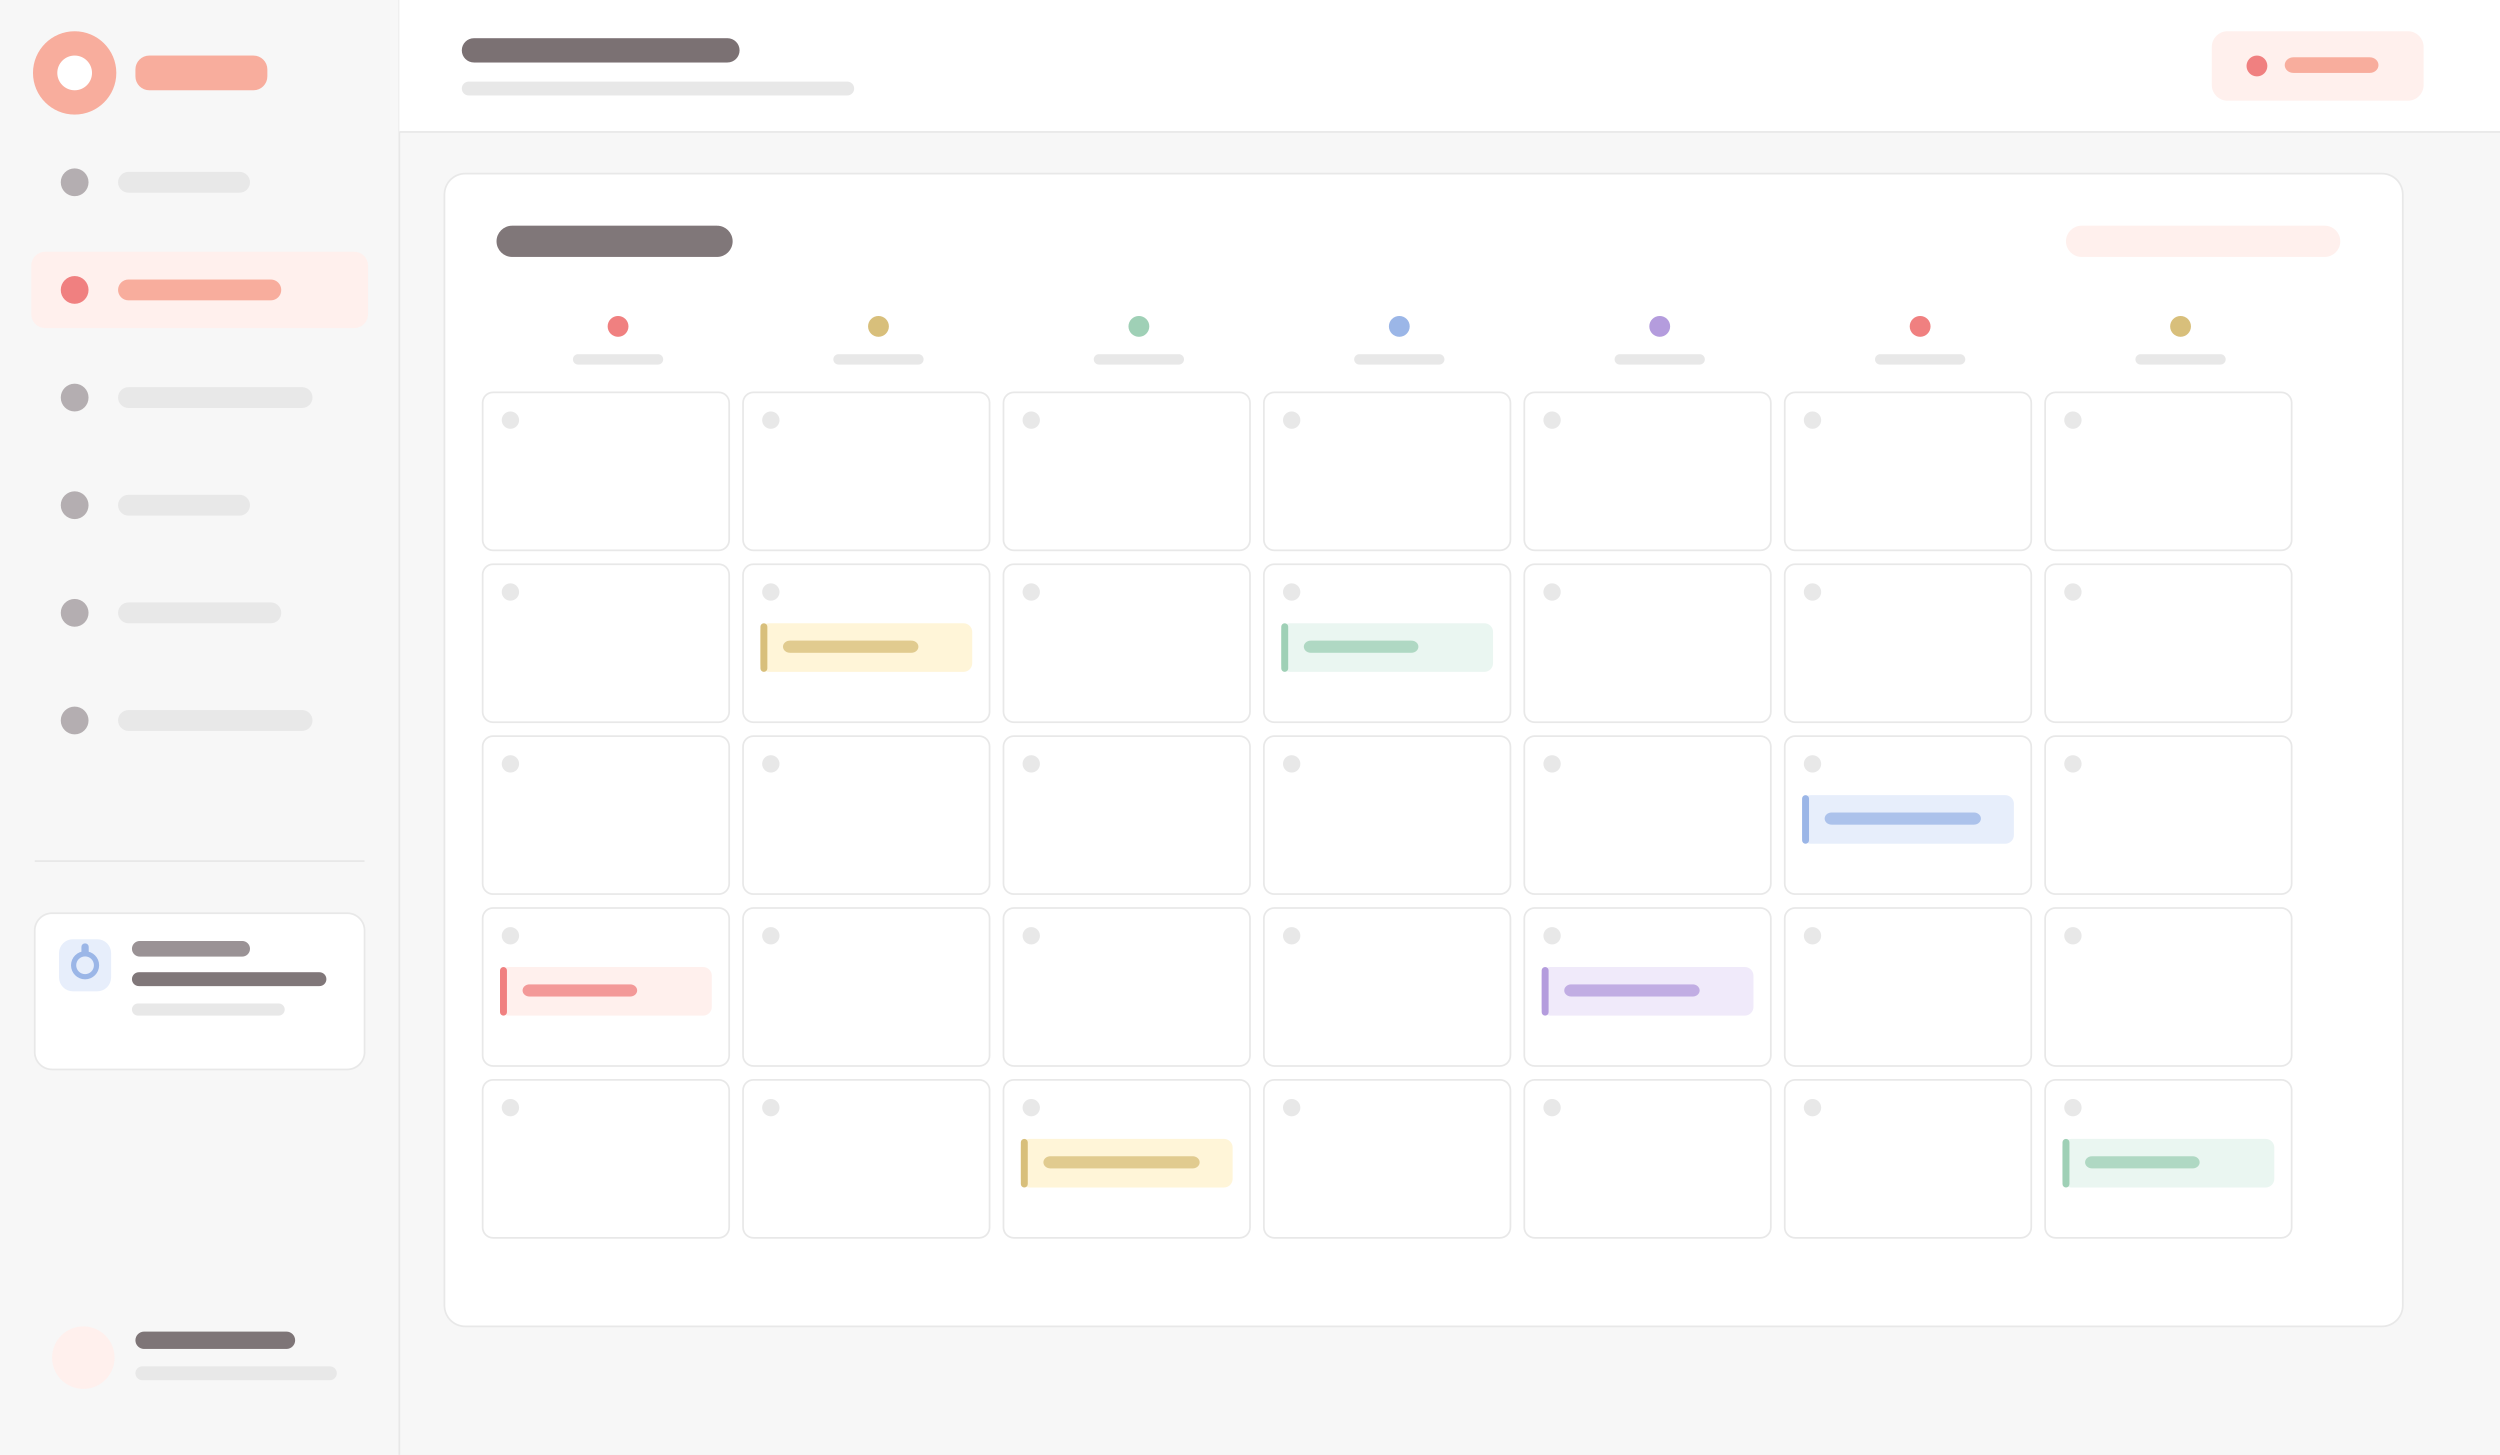
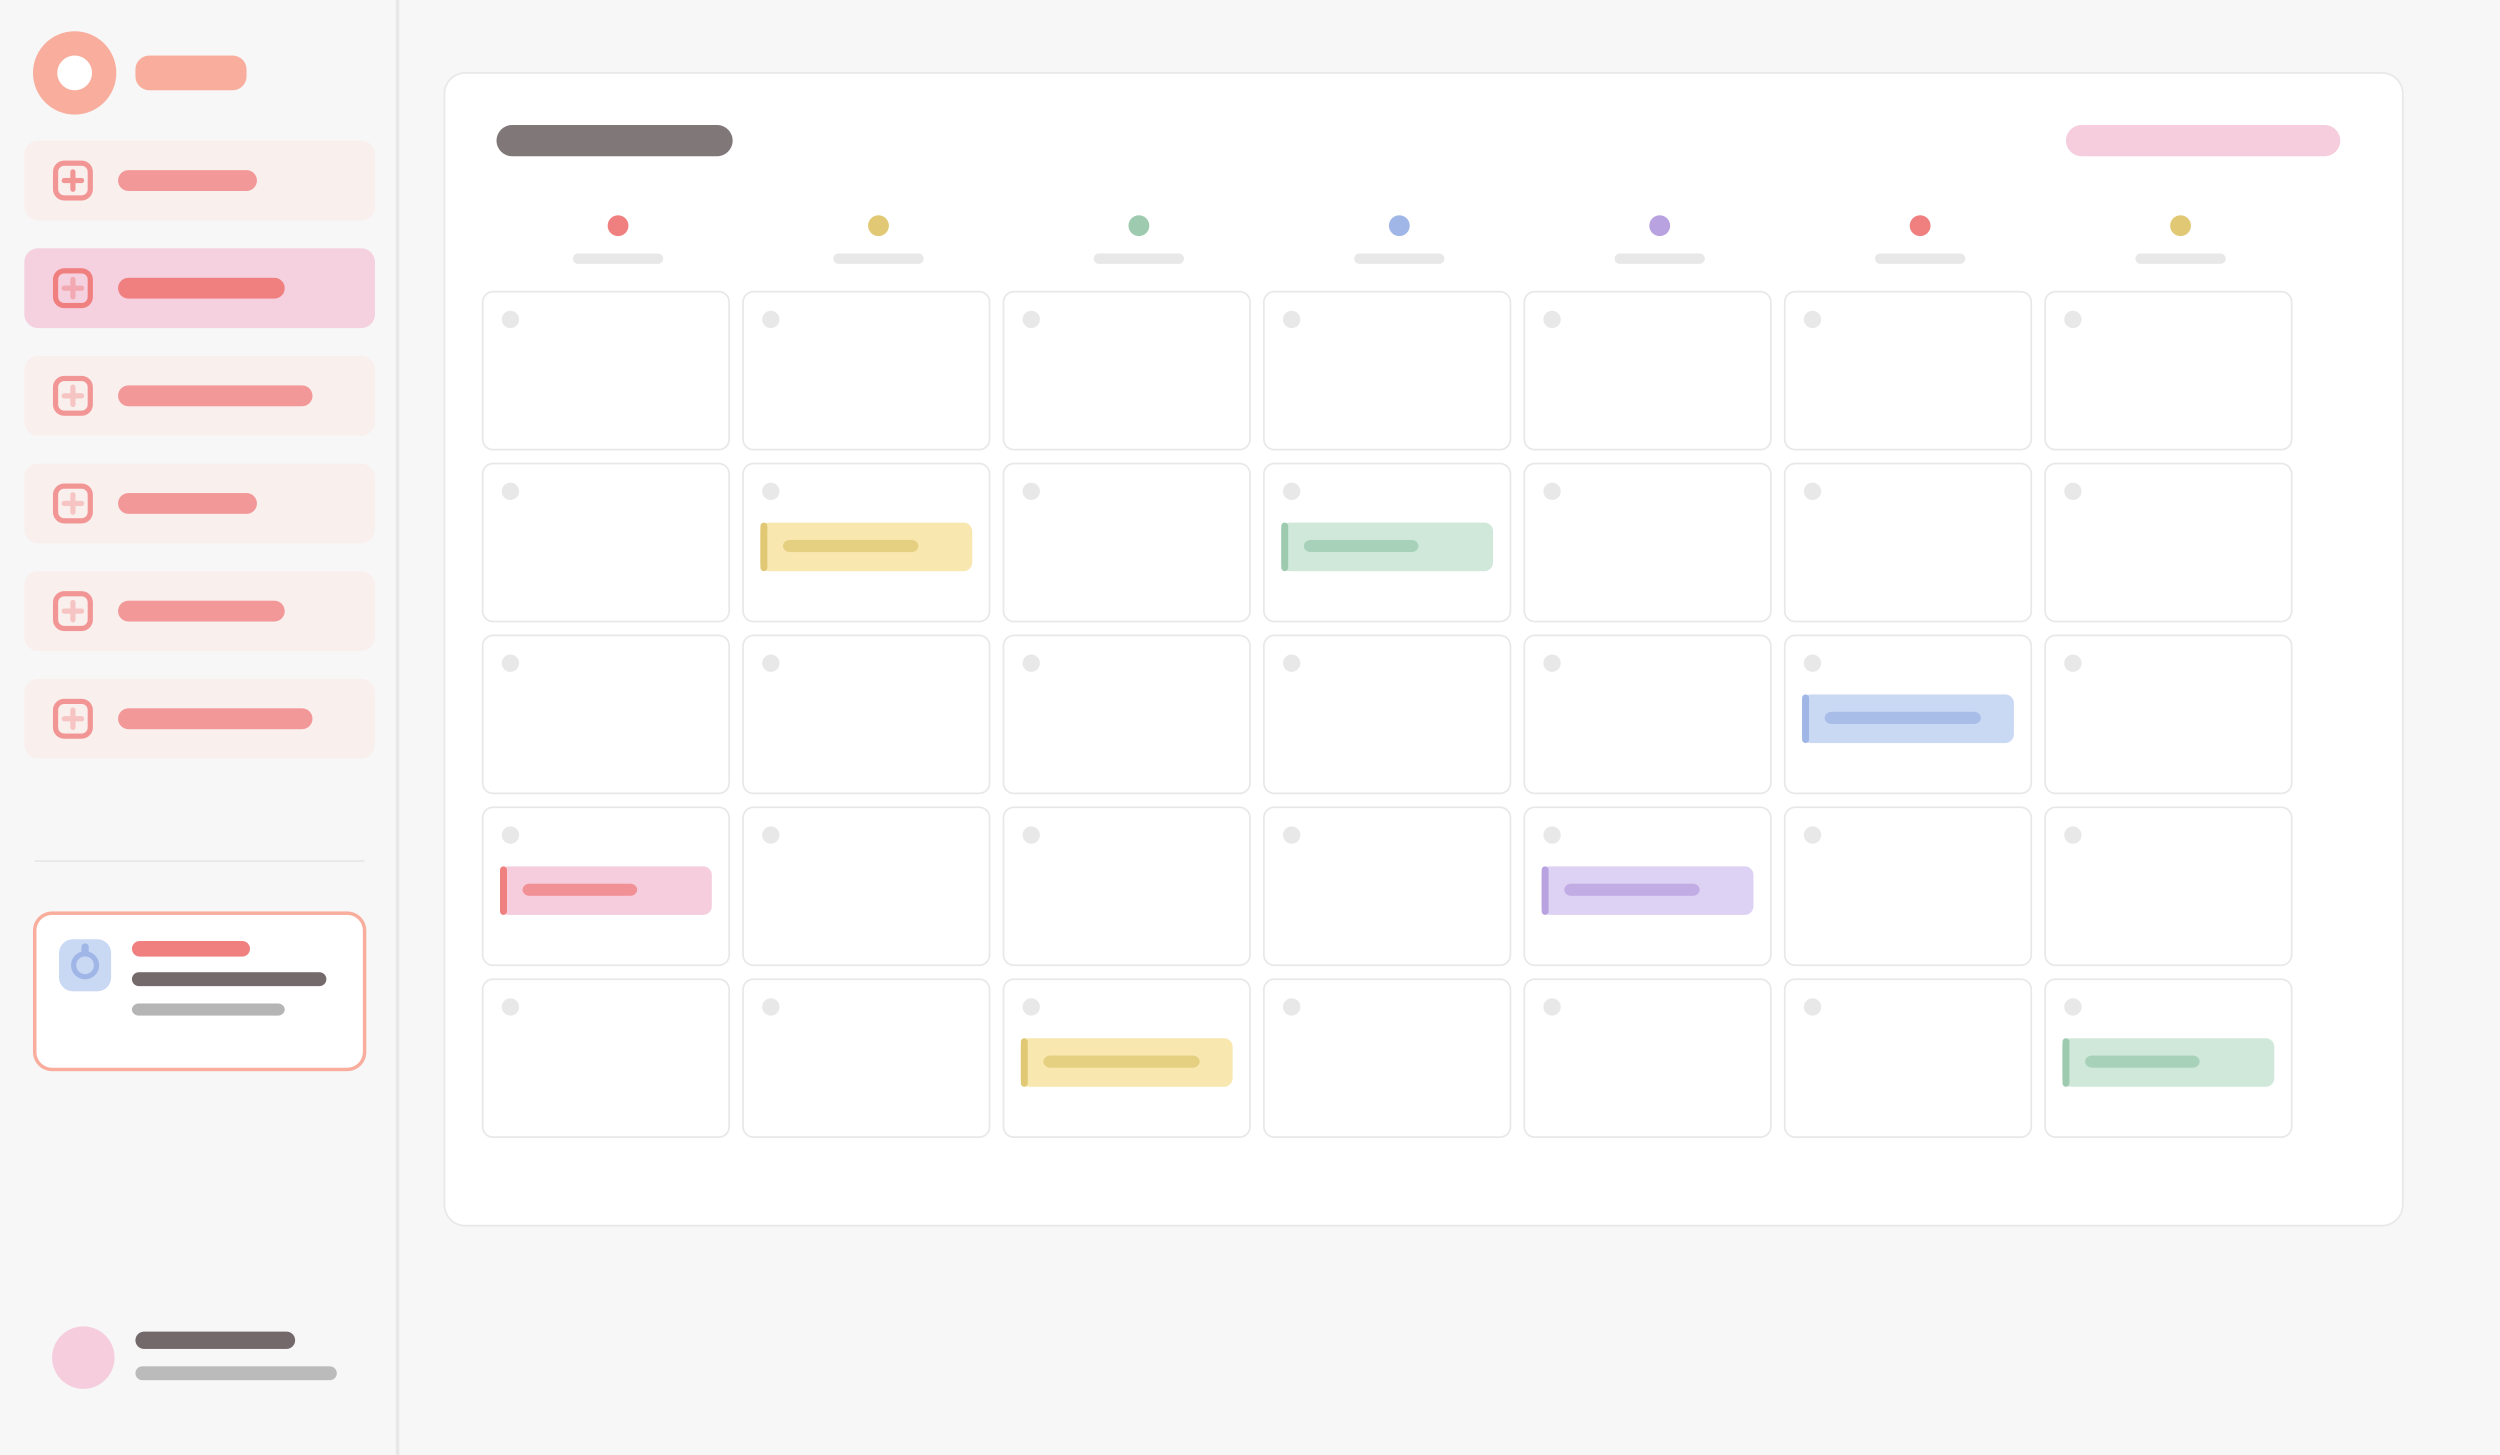
<svg xmlns="http://www.w3.org/2000/svg" viewBox="0 0 1440 838" role="img" aria-labelledby="title description">
  <rect width="1440" height="838" fill="#f7f7f7" />
  <rect width="230" height="838" fill="#f7f7f7" />
-   <line x1="230" y1="0" x2="230" y2="838" stroke="#e8e8e8" />
+   <line x1="229" y1="0" x2="229" y2="838" stroke="#e8e8e8" stroke-width="2" />
  <circle cx="43" cy="42" r="24" fill="#f8ad9d" />
  <circle cx="43" cy="42" r="10" fill="#ffffff" />
-   <rect x="78" y="32" width="76" height="20" rx="8" fill="#f8ad9d" opacity="1" />
-   <circle cx="43" cy="105" r="8" fill="#9a9295" opacity="0.72" />
-   <rect x="68" y="99" width="76" height="12" rx="6" fill="#e8e8e8" opacity="1" />
-   <rect x="18" y="145" width="194" height="44" rx="8" fill="#fff0ed" stroke="none" />
-   <circle cx="43" cy="167" r="8" fill="#f08080" opacity="1" />
-   <rect x="68" y="161" width="94" height="12" rx="6" fill="#f8ad9d" opacity="1" />
-   <circle cx="43" cy="229" r="8" fill="#9a9295" opacity="0.72" />
-   <rect x="68" y="223" width="112" height="12" rx="6" fill="#e8e8e8" opacity="1" />
-   <circle cx="43" cy="291" r="8" fill="#9a9295" opacity="0.72" />
-   <rect x="68" y="285" width="76" height="12" rx="6" fill="#e8e8e8" opacity="1" />
-   <circle cx="43" cy="353" r="8" fill="#9a9295" opacity="0.72" />
-   <rect x="68" y="347" width="94" height="12" rx="6" fill="#e8e8e8" opacity="1" />
-   <circle cx="43" cy="415" r="8" fill="#9a9295" opacity="0.72" />
-   <rect x="68" y="409" width="112" height="12" rx="6" fill="#e8e8e8" opacity="1" />
+   <rect x="78" y="32" width="64" height="20" rx="8" fill="#f8ad9d" opacity="1" />
+   <rect x="14" y="81" width="202" height="46" rx="8" fill="#fbe9e5" stroke="none" opacity="0.54" />
+   <g transform="translate(32 94)" fill="none" stroke="#f08080" stroke-width="3" stroke-linecap="round" stroke-linejoin="round" opacity="0.8">
+     <rect x="0" y="0" width="20" height="20" rx="5" />
+     <path d="M5 10h10M10 5v10" opacity="1" />
+   </g>
+   <rect x="68" y="98" width="80" height="12" rx="6" fill="#f08080" opacity="0.78" />
+   <rect x="14" y="143" width="202" height="46" rx="8" fill="#f5cddd" stroke="none" opacity="0.92" />
+   <g transform="translate(32 156)" fill="none" stroke="#f08080" stroke-width="3" stroke-linecap="round" stroke-linejoin="round" opacity="1">
+     <rect x="0" y="0" width="20" height="20" rx="5" />
+     <path d="M5 10h10M10 5v10" opacity="0.48" />
+   </g>
+   <rect x="68" y="160" width="96" height="12" rx="6" fill="#f08080" opacity="1" />
+   <rect x="14" y="205" width="202" height="46" rx="8" fill="#fbe9e5" stroke="none" opacity="0.54" />
+   <g transform="translate(32 218)" fill="none" stroke="#f08080" stroke-width="3" stroke-linecap="round" stroke-linejoin="round" opacity="0.8">
+     <rect x="0" y="0" width="20" height="20" rx="5" />
+     <path d="M5 10h10M10 5v10" opacity="0.48" />
+   </g>
+   <rect x="68" y="222" width="112" height="12" rx="6" fill="#f08080" opacity="0.78" />
+   <rect x="14" y="267" width="202" height="46" rx="8" fill="#fbe9e5" stroke="none" opacity="0.54" />
+   <g transform="translate(32 280)" fill="none" stroke="#f08080" stroke-width="3" stroke-linecap="round" stroke-linejoin="round" opacity="0.8">
+     <rect x="0" y="0" width="20" height="20" rx="5" />
+     <path d="M5 10h10M10 5v10" opacity="0.48" />
+   </g>
+   <rect x="68" y="284" width="80" height="12" rx="6" fill="#f08080" opacity="0.78" />
+   <rect x="14" y="329" width="202" height="46" rx="8" fill="#fbe9e5" stroke="none" opacity="0.54" />
+   <g transform="translate(32 342)" fill="none" stroke="#f08080" stroke-width="3" stroke-linecap="round" stroke-linejoin="round" opacity="0.8">
+     <rect x="0" y="0" width="20" height="20" rx="5" />
+     <path d="M5 10h10M10 5v10" opacity="0.48" />
+   </g>
+   <rect x="68" y="346" width="96" height="12" rx="6" fill="#f08080" opacity="0.78" />
+   <rect x="14" y="391" width="202" height="46" rx="8" fill="#fbe9e5" stroke="none" opacity="0.54" />
+   <g transform="translate(32 404)" fill="none" stroke="#f08080" stroke-width="3" stroke-linecap="round" stroke-linejoin="round" opacity="0.8">
+     <rect x="0" y="0" width="20" height="20" rx="5" />
+     <path d="M5 10h10M10 5v10" opacity="0.48" />
+   </g>
+   <rect x="68" y="408" width="112" height="12" rx="6" fill="#f08080" opacity="0.78" />
  <line x1="20" y1="496" x2="210" y2="496" stroke="#e8e8e8" />
-   <rect x="20" y="526" width="190" height="90" rx="10" fill="#ffffff" stroke="#e8e8e8" />
-   <rect x="34" y="541" width="30" height="30" rx="8" fill="#e7eefb" stroke="none" />
-   <circle cx="49" cy="556" r="6.6" fill="none" stroke="#9bb6e7" stroke-width="3" />
-   <rect x="46.9" y="543.4" width="4.2" height="6.6" rx="2" fill="#9bb6e7" opacity="1" />
-   <rect x="76" y="542" width="68" height="9" rx="4.5" fill="#9a9295" opacity="1" />
-   <rect x="76" y="560" width="112" height="8" rx="4" fill="#56494c" opacity="0.75" />
-   <rect x="76" y="578" width="88" height="7" rx="3.5" fill="#e8e8e8" opacity="1" />
-   <circle cx="48" cy="782" r="18" fill="#fff0ed" />
-   <rect x="78" y="767" width="92" height="10" rx="5" fill="#56494c" opacity="0.75" />
-   <rect x="78" y="787" width="116" height="8" rx="4" fill="#e8e8e8" opacity="1" />
-   <rect x="230" width="1210" height="76" fill="#ffffff" />
-   <line x1="230" y1="76" x2="1440" y2="76" stroke="#e8e8e8" />
-   <rect x="266" y="22" width="160" height="14" rx="7" fill="#56494c" opacity="0.78" />
-   <rect x="266" y="47" width="226" height="8" rx="4" fill="#e8e8e8" opacity="1" />
-   <rect x="1274" y="18" width="122" height="40" rx="9" fill="#fff0ed" stroke="none" />
-   <circle cx="1300" cy="38" r="6" fill="#f08080" />
-   <rect x="1316" y="33" width="54" height="9" rx="5" fill="#f8ad9d" opacity="1" />
-   <rect x="256" y="100" width="1128" height="664" rx="12" fill="#ffffff" stroke="#e8e8e8" />
-   <rect x="286" y="130" width="136" height="18" rx="9" fill="#56494c" opacity="0.75" />
-   <rect x="1190" y="130" width="158" height="18" rx="9" fill="#fff0ed" opacity="1" />
-   <circle cx="356" cy="188" r="6" fill="#f08080" />
-   <rect x="330" y="204" width="52" height="6" rx="3" fill="#e8e8e8" opacity="1" />
-   <circle cx="506" cy="188" r="6" fill="#d8bf7b" />
-   <rect x="480" y="204" width="52" height="6" rx="3" fill="#e8e8e8" opacity="1" />
-   <circle cx="656" cy="188" r="6" fill="#9fd0b6" />
-   <rect x="630" y="204" width="52" height="6" rx="3" fill="#e8e8e8" opacity="1" />
-   <circle cx="806" cy="188" r="6" fill="#9bb6e7" />
-   <rect x="780" y="204" width="52" height="6" rx="3" fill="#e8e8e8" opacity="1" />
-   <circle cx="956" cy="188" r="6" fill="#b49cdd" />
-   <rect x="930" y="204" width="52" height="6" rx="3" fill="#e8e8e8" opacity="1" />
-   <circle cx="1106" cy="188" r="6" fill="#f08080" />
-   <rect x="1080" y="204" width="52" height="6" rx="3" fill="#e8e8e8" opacity="1" />
-   <circle cx="1256" cy="188" r="6" fill="#d8bf7b" />
-   <rect x="1230" y="204" width="52" height="6" rx="3" fill="#e8e8e8" opacity="1" />
-   <rect x="278" y="226" width="142" height="91" rx="6" fill="#ffffff" stroke="#e8e8e8" />
-   <circle cx="294" cy="242" r="5" fill="#e8e8e8" />
-   <rect x="428" y="226" width="142" height="91" rx="6" fill="#ffffff" stroke="#e8e8e8" />
-   <circle cx="444" cy="242" r="5" fill="#e8e8e8" />
-   <rect x="578" y="226" width="142" height="91" rx="6" fill="#ffffff" stroke="#e8e8e8" />
-   <circle cx="594" cy="242" r="5" fill="#e8e8e8" />
-   <rect x="728" y="226" width="142" height="91" rx="6" fill="#ffffff" stroke="#e8e8e8" />
-   <circle cx="744" cy="242" r="5" fill="#e8e8e8" />
-   <rect x="878" y="226" width="142" height="91" rx="6" fill="#ffffff" stroke="#e8e8e8" />
-   <circle cx="894" cy="242" r="5" fill="#e8e8e8" />
-   <rect x="1028" y="226" width="142" height="91" rx="6" fill="#ffffff" stroke="#e8e8e8" />
-   <circle cx="1044" cy="242" r="5" fill="#e8e8e8" />
-   <rect x="1178" y="226" width="142" height="91" rx="6" fill="#ffffff" stroke="#e8e8e8" />
-   <circle cx="1194" cy="242" r="5" fill="#e8e8e8" />
-   <rect x="278" y="325" width="142" height="91" rx="6" fill="#ffffff" stroke="#e8e8e8" />
-   <circle cx="294" cy="341" r="5" fill="#e8e8e8" />
-   <rect x="428" y="325" width="142" height="91" rx="6" fill="#ffffff" stroke="#e8e8e8" />
-   <circle cx="444" cy="341" r="5" fill="#e8e8e8" />
-   <rect x="578" y="325" width="142" height="91" rx="6" fill="#ffffff" stroke="#e8e8e8" />
-   <circle cx="594" cy="341" r="5" fill="#e8e8e8" />
-   <rect x="728" y="325" width="142" height="91" rx="6" fill="#ffffff" stroke="#e8e8e8" />
-   <circle cx="744" cy="341" r="5" fill="#e8e8e8" />
-   <rect x="878" y="325" width="142" height="91" rx="6" fill="#ffffff" stroke="#e8e8e8" />
-   <circle cx="894" cy="341" r="5" fill="#e8e8e8" />
-   <rect x="1028" y="325" width="142" height="91" rx="6" fill="#ffffff" stroke="#e8e8e8" />
-   <circle cx="1044" cy="341" r="5" fill="#e8e8e8" />
-   <rect x="1178" y="325" width="142" height="91" rx="6" fill="#ffffff" stroke="#e8e8e8" />
-   <circle cx="1194" cy="341" r="5" fill="#e8e8e8" />
-   <rect x="278" y="424" width="142" height="91" rx="6" fill="#ffffff" stroke="#e8e8e8" />
-   <circle cx="294" cy="440" r="5" fill="#e8e8e8" />
-   <rect x="428" y="424" width="142" height="91" rx="6" fill="#ffffff" stroke="#e8e8e8" />
-   <circle cx="444" cy="440" r="5" fill="#e8e8e8" />
-   <rect x="578" y="424" width="142" height="91" rx="6" fill="#ffffff" stroke="#e8e8e8" />
-   <circle cx="594" cy="440" r="5" fill="#e8e8e8" />
-   <rect x="728" y="424" width="142" height="91" rx="6" fill="#ffffff" stroke="#e8e8e8" />
-   <circle cx="744" cy="440" r="5" fill="#e8e8e8" />
-   <rect x="878" y="424" width="142" height="91" rx="6" fill="#ffffff" stroke="#e8e8e8" />
-   <circle cx="894" cy="440" r="5" fill="#e8e8e8" />
-   <rect x="1028" y="424" width="142" height="91" rx="6" fill="#ffffff" stroke="#e8e8e8" />
-   <circle cx="1044" cy="440" r="5" fill="#e8e8e8" />
-   <rect x="1178" y="424" width="142" height="91" rx="6" fill="#ffffff" stroke="#e8e8e8" />
-   <circle cx="1194" cy="440" r="5" fill="#e8e8e8" />
-   <rect x="278" y="523" width="142" height="91" rx="6" fill="#ffffff" stroke="#e8e8e8" />
-   <circle cx="294" cy="539" r="5" fill="#e8e8e8" />
-   <rect x="428" y="523" width="142" height="91" rx="6" fill="#ffffff" stroke="#e8e8e8" />
-   <circle cx="444" cy="539" r="5" fill="#e8e8e8" />
-   <rect x="578" y="523" width="142" height="91" rx="6" fill="#ffffff" stroke="#e8e8e8" />
-   <circle cx="594" cy="539" r="5" fill="#e8e8e8" />
-   <rect x="728" y="523" width="142" height="91" rx="6" fill="#ffffff" stroke="#e8e8e8" />
-   <circle cx="744" cy="539" r="5" fill="#e8e8e8" />
-   <rect x="878" y="523" width="142" height="91" rx="6" fill="#ffffff" stroke="#e8e8e8" />
-   <circle cx="894" cy="539" r="5" fill="#e8e8e8" />
-   <rect x="1028" y="523" width="142" height="91" rx="6" fill="#ffffff" stroke="#e8e8e8" />
-   <circle cx="1044" cy="539" r="5" fill="#e8e8e8" />
-   <rect x="1178" y="523" width="142" height="91" rx="6" fill="#ffffff" stroke="#e8e8e8" />
-   <circle cx="1194" cy="539" r="5" fill="#e8e8e8" />
-   <rect x="278" y="622" width="142" height="91" rx="6" fill="#ffffff" stroke="#e8e8e8" />
-   <circle cx="294" cy="638" r="5" fill="#e8e8e8" />
-   <rect x="428" y="622" width="142" height="91" rx="6" fill="#ffffff" stroke="#e8e8e8" />
-   <circle cx="444" cy="638" r="5" fill="#e8e8e8" />
-   <rect x="578" y="622" width="142" height="91" rx="6" fill="#ffffff" stroke="#e8e8e8" />
-   <circle cx="594" cy="638" r="5" fill="#e8e8e8" />
-   <rect x="728" y="622" width="142" height="91" rx="6" fill="#ffffff" stroke="#e8e8e8" />
-   <circle cx="744" cy="638" r="5" fill="#e8e8e8" />
-   <rect x="878" y="622" width="142" height="91" rx="6" fill="#ffffff" stroke="#e8e8e8" />
-   <circle cx="894" cy="638" r="5" fill="#e8e8e8" />
-   <rect x="1028" y="622" width="142" height="91" rx="6" fill="#ffffff" stroke="#e8e8e8" />
-   <circle cx="1044" cy="638" r="5" fill="#e8e8e8" />
-   <rect x="1178" y="622" width="142" height="91" rx="6" fill="#ffffff" stroke="#e8e8e8" />
-   <circle cx="1194" cy="638" r="5" fill="#e8e8e8" />
-   <rect x="438" y="359" width="122" height="28" rx="5" fill="#fff5d8" stroke="none" />
-   <rect x="438" y="359" width="4" height="28" rx="2" fill="#d8bf7b" />
-   <rect x="451" y="369" width="78" height="7" rx="4" fill="#d8bf7b" opacity="0.78" />
-   <rect x="738" y="359" width="122" height="28" rx="5" fill="#eaf6f1" stroke="none" />
-   <rect x="738" y="359" width="4" height="28" rx="2" fill="#9fd0b6" />
-   <rect x="751" y="369" width="66" height="7" rx="4" fill="#9fd0b6" opacity="0.78" />
-   <rect x="1038" y="458" width="122" height="28" rx="5" fill="#e7eefb" stroke="none" />
-   <rect x="1038" y="458" width="4" height="28" rx="2" fill="#9bb6e7" />
-   <rect x="1051" y="468" width="90" height="7" rx="4" fill="#9bb6e7" opacity="0.78" />
-   <rect x="288" y="557" width="122" height="28" rx="5" fill="#fff0ed" stroke="none" />
-   <rect x="288" y="557" width="4" height="28" rx="2" fill="#f08080" />
-   <rect x="301" y="567" width="66" height="7" rx="4" fill="#f08080" opacity="0.78" />
-   <rect x="888" y="557" width="122" height="28" rx="5" fill="#f0eafa" stroke="none" />
-   <rect x="888" y="557" width="4" height="28" rx="2" fill="#b49cdd" />
-   <rect x="901" y="567" width="78" height="7" rx="4" fill="#b49cdd" opacity="0.78" />
-   <rect x="588" y="656" width="122" height="28" rx="5" fill="#fff5d8" stroke="none" />
-   <rect x="588" y="656" width="4" height="28" rx="2" fill="#d8bf7b" />
-   <rect x="601" y="666" width="90" height="7" rx="4" fill="#d8bf7b" opacity="0.78" />
-   <rect x="1188" y="656" width="122" height="28" rx="5" fill="#eaf6f1" stroke="none" />
-   <rect x="1188" y="656" width="4" height="28" rx="2" fill="#9fd0b6" />
-   <rect x="1201" y="666" width="66" height="7" rx="4" fill="#9fd0b6" opacity="0.78" />
+   <rect x="20" y="526" width="190" height="90" rx="10" fill="#ffffff" stroke="#f8ad9d" stroke-width="2" />
+   <rect x="34" y="541" width="30" height="30" rx="8" fill="#c9d8f3" stroke="none" />
+   <circle cx="49" cy="556" r="6.6" fill="none" stroke="#9fb6e6" stroke-width="3" />
+   <rect x="46.9" y="543.4" width="4.2" height="6.6" rx="2" fill="#9fb6e6" opacity="1" />
+   <rect x="76" y="542" width="68" height="9" rx="4.5" fill="#f08080" opacity="1" />
+   <rect x="76" y="560" width="112" height="8" rx="4" fill="#56494c" opacity="0.82" />
+   <rect x="76" y="578" width="88" height="7" rx="4" fill="#5a5a5a" opacity="0.45" />
+   <circle cx="48" cy="782" r="18" fill="#f5cddd" />
+   <rect x="78" y="767" width="92" height="10" rx="5" fill="#56494c" opacity="0.82" />
+   <rect x="78" y="787" width="116" height="8" rx="4" fill="#5a5a5a" opacity="0.38" />
+   <g transform="translate(0 -58)">
+     <rect x="256" y="100" width="1128" height="664" rx="12" fill="#ffffff" stroke="#e8e8e8" />
+     <rect x="286" y="130" width="136" height="18" rx="9" fill="#56494c" opacity="0.75" />
+     <rect x="1190" y="130" width="158" height="18" rx="9" fill="#f5cddd" opacity="1" />
+     <circle cx="356" cy="188" r="6" fill="#f08080" />
+     <rect x="330" y="204" width="52" height="6" rx="3" fill="#e8e8e8" opacity="1" />
+     <circle cx="506" cy="188" r="6" fill="#e0c874" />
+     <rect x="480" y="204" width="52" height="6" rx="3" fill="#e8e8e8" opacity="1" />
+     <circle cx="656" cy="188" r="6" fill="#9ecbb0" />
+     <rect x="630" y="204" width="52" height="6" rx="3" fill="#e8e8e8" opacity="1" />
+     <circle cx="806" cy="188" r="6" fill="#9fb6e6" />
+     <rect x="780" y="204" width="52" height="6" rx="3" fill="#e8e8e8" opacity="1" />
+     <circle cx="956" cy="188" r="6" fill="#b8a2df" />
+     <rect x="930" y="204" width="52" height="6" rx="3" fill="#e8e8e8" opacity="1" />
+     <circle cx="1106" cy="188" r="6" fill="#f08080" />
+     <rect x="1080" y="204" width="52" height="6" rx="3" fill="#e8e8e8" opacity="1" />
+     <circle cx="1256" cy="188" r="6" fill="#e0c874" />
+     <rect x="1230" y="204" width="52" height="6" rx="3" fill="#e8e8e8" opacity="1" />
+     <rect x="278" y="226" width="142" height="91" rx="6" fill="#ffffff" stroke="#e8e8e8" />
+     <circle cx="294" cy="242" r="5" fill="#e8e8e8" />
+     <rect x="428" y="226" width="142" height="91" rx="6" fill="#ffffff" stroke="#e8e8e8" />
+     <circle cx="444" cy="242" r="5" fill="#e8e8e8" />
+     <rect x="578" y="226" width="142" height="91" rx="6" fill="#ffffff" stroke="#e8e8e8" />
+     <circle cx="594" cy="242" r="5" fill="#e8e8e8" />
+     <rect x="728" y="226" width="142" height="91" rx="6" fill="#ffffff" stroke="#e8e8e8" />
+     <circle cx="744" cy="242" r="5" fill="#e8e8e8" />
+     <rect x="878" y="226" width="142" height="91" rx="6" fill="#ffffff" stroke="#e8e8e8" />
+     <circle cx="894" cy="242" r="5" fill="#e8e8e8" />
+     <rect x="1028" y="226" width="142" height="91" rx="6" fill="#ffffff" stroke="#e8e8e8" />
+     <circle cx="1044" cy="242" r="5" fill="#e8e8e8" />
+     <rect x="1178" y="226" width="142" height="91" rx="6" fill="#ffffff" stroke="#e8e8e8" />
+     <circle cx="1194" cy="242" r="5" fill="#e8e8e8" />
+     <rect x="278" y="325" width="142" height="91" rx="6" fill="#ffffff" stroke="#e8e8e8" />
+     <circle cx="294" cy="341" r="5" fill="#e8e8e8" />
+     <rect x="428" y="325" width="142" height="91" rx="6" fill="#ffffff" stroke="#e8e8e8" />
+     <circle cx="444" cy="341" r="5" fill="#e8e8e8" />
+     <rect x="578" y="325" width="142" height="91" rx="6" fill="#ffffff" stroke="#e8e8e8" />
+     <circle cx="594" cy="341" r="5" fill="#e8e8e8" />
+     <rect x="728" y="325" width="142" height="91" rx="6" fill="#ffffff" stroke="#e8e8e8" />
+     <circle cx="744" cy="341" r="5" fill="#e8e8e8" />
+     <rect x="878" y="325" width="142" height="91" rx="6" fill="#ffffff" stroke="#e8e8e8" />
+     <circle cx="894" cy="341" r="5" fill="#e8e8e8" />
+     <rect x="1028" y="325" width="142" height="91" rx="6" fill="#ffffff" stroke="#e8e8e8" />
+     <circle cx="1044" cy="341" r="5" fill="#e8e8e8" />
+     <rect x="1178" y="325" width="142" height="91" rx="6" fill="#ffffff" stroke="#e8e8e8" />
+     <circle cx="1194" cy="341" r="5" fill="#e8e8e8" />
+     <rect x="278" y="424" width="142" height="91" rx="6" fill="#ffffff" stroke="#e8e8e8" />
+     <circle cx="294" cy="440" r="5" fill="#e8e8e8" />
+     <rect x="428" y="424" width="142" height="91" rx="6" fill="#ffffff" stroke="#e8e8e8" />
+     <circle cx="444" cy="440" r="5" fill="#e8e8e8" />
+     <rect x="578" y="424" width="142" height="91" rx="6" fill="#ffffff" stroke="#e8e8e8" />
+     <circle cx="594" cy="440" r="5" fill="#e8e8e8" />
+     <rect x="728" y="424" width="142" height="91" rx="6" fill="#ffffff" stroke="#e8e8e8" />
+     <circle cx="744" cy="440" r="5" fill="#e8e8e8" />
+     <rect x="878" y="424" width="142" height="91" rx="6" fill="#ffffff" stroke="#e8e8e8" />
+     <circle cx="894" cy="440" r="5" fill="#e8e8e8" />
+     <rect x="1028" y="424" width="142" height="91" rx="6" fill="#ffffff" stroke="#e8e8e8" />
+     <circle cx="1044" cy="440" r="5" fill="#e8e8e8" />
+     <rect x="1178" y="424" width="142" height="91" rx="6" fill="#ffffff" stroke="#e8e8e8" />
+     <circle cx="1194" cy="440" r="5" fill="#e8e8e8" />
+     <rect x="278" y="523" width="142" height="91" rx="6" fill="#ffffff" stroke="#e8e8e8" />
+     <circle cx="294" cy="539" r="5" fill="#e8e8e8" />
+     <rect x="428" y="523" width="142" height="91" rx="6" fill="#ffffff" stroke="#e8e8e8" />
+     <circle cx="444" cy="539" r="5" fill="#e8e8e8" />
+     <rect x="578" y="523" width="142" height="91" rx="6" fill="#ffffff" stroke="#e8e8e8" />
+     <circle cx="594" cy="539" r="5" fill="#e8e8e8" />
+     <rect x="728" y="523" width="142" height="91" rx="6" fill="#ffffff" stroke="#e8e8e8" />
+     <circle cx="744" cy="539" r="5" fill="#e8e8e8" />
+     <rect x="878" y="523" width="142" height="91" rx="6" fill="#ffffff" stroke="#e8e8e8" />
+     <circle cx="894" cy="539" r="5" fill="#e8e8e8" />
+     <rect x="1028" y="523" width="142" height="91" rx="6" fill="#ffffff" stroke="#e8e8e8" />
+     <circle cx="1044" cy="539" r="5" fill="#e8e8e8" />
+     <rect x="1178" y="523" width="142" height="91" rx="6" fill="#ffffff" stroke="#e8e8e8" />
+     <circle cx="1194" cy="539" r="5" fill="#e8e8e8" />
+     <rect x="278" y="622" width="142" height="91" rx="6" fill="#ffffff" stroke="#e8e8e8" />
+     <circle cx="294" cy="638" r="5" fill="#e8e8e8" />
+     <rect x="428" y="622" width="142" height="91" rx="6" fill="#ffffff" stroke="#e8e8e8" />
+     <circle cx="444" cy="638" r="5" fill="#e8e8e8" />
+     <rect x="578" y="622" width="142" height="91" rx="6" fill="#ffffff" stroke="#e8e8e8" />
+     <circle cx="594" cy="638" r="5" fill="#e8e8e8" />
+     <rect x="728" y="622" width="142" height="91" rx="6" fill="#ffffff" stroke="#e8e8e8" />
+     <circle cx="744" cy="638" r="5" fill="#e8e8e8" />
+     <rect x="878" y="622" width="142" height="91" rx="6" fill="#ffffff" stroke="#e8e8e8" />
+     <circle cx="894" cy="638" r="5" fill="#e8e8e8" />
+     <rect x="1028" y="622" width="142" height="91" rx="6" fill="#ffffff" stroke="#e8e8e8" />
+     <circle cx="1044" cy="638" r="5" fill="#e8e8e8" />
+     <rect x="1178" y="622" width="142" height="91" rx="6" fill="#ffffff" stroke="#e8e8e8" />
+     <circle cx="1194" cy="638" r="5" fill="#e8e8e8" />
+     <rect x="438" y="359" width="122" height="28" rx="5" fill="#f8e7af" stroke="none" />
+     <rect x="438" y="359" width="4" height="28" rx="2" fill="#e0c874" />
+     <rect x="451" y="369" width="78" height="7" rx="4" fill="#e0c874" opacity="0.78" />
+     <rect x="738" y="359" width="122" height="28" rx="5" fill="#cfe8da" stroke="none" />
+     <rect x="738" y="359" width="4" height="28" rx="2" fill="#9ecbb0" />
+     <rect x="751" y="369" width="66" height="7" rx="4" fill="#9ecbb0" opacity="0.78" />
+     <rect x="1038" y="458" width="122" height="28" rx="5" fill="#c9d8f3" stroke="none" />
+     <rect x="1038" y="458" width="4" height="28" rx="2" fill="#9fb6e6" />
+     <rect x="1051" y="468" width="90" height="7" rx="4" fill="#9fb6e6" opacity="0.78" />
+     <rect x="288" y="557" width="122" height="28" rx="5" fill="#f5cddd" stroke="none" />
+     <rect x="288" y="557" width="4" height="28" rx="2" fill="#f08080" />
+     <rect x="301" y="567" width="66" height="7" rx="4" fill="#f08080" opacity="0.78" />
+     <rect x="888" y="557" width="122" height="28" rx="5" fill="#ded2f4" stroke="none" />
+     <rect x="888" y="557" width="4" height="28" rx="2" fill="#b8a2df" />
+     <rect x="901" y="567" width="78" height="7" rx="4" fill="#b8a2df" opacity="0.78" />
+     <rect x="588" y="656" width="122" height="28" rx="5" fill="#f8e7af" stroke="none" />
+     <rect x="588" y="656" width="4" height="28" rx="2" fill="#e0c874" />
+     <rect x="601" y="666" width="90" height="7" rx="4" fill="#e0c874" opacity="0.78" />
+     <rect x="1188" y="656" width="122" height="28" rx="5" fill="#cfe8da" stroke="none" />
+     <rect x="1188" y="656" width="4" height="28" rx="2" fill="#9ecbb0" />
+     <rect x="1201" y="666" width="66" height="7" rx="4" fill="#9ecbb0" opacity="0.78" />
+   </g>
</svg>
